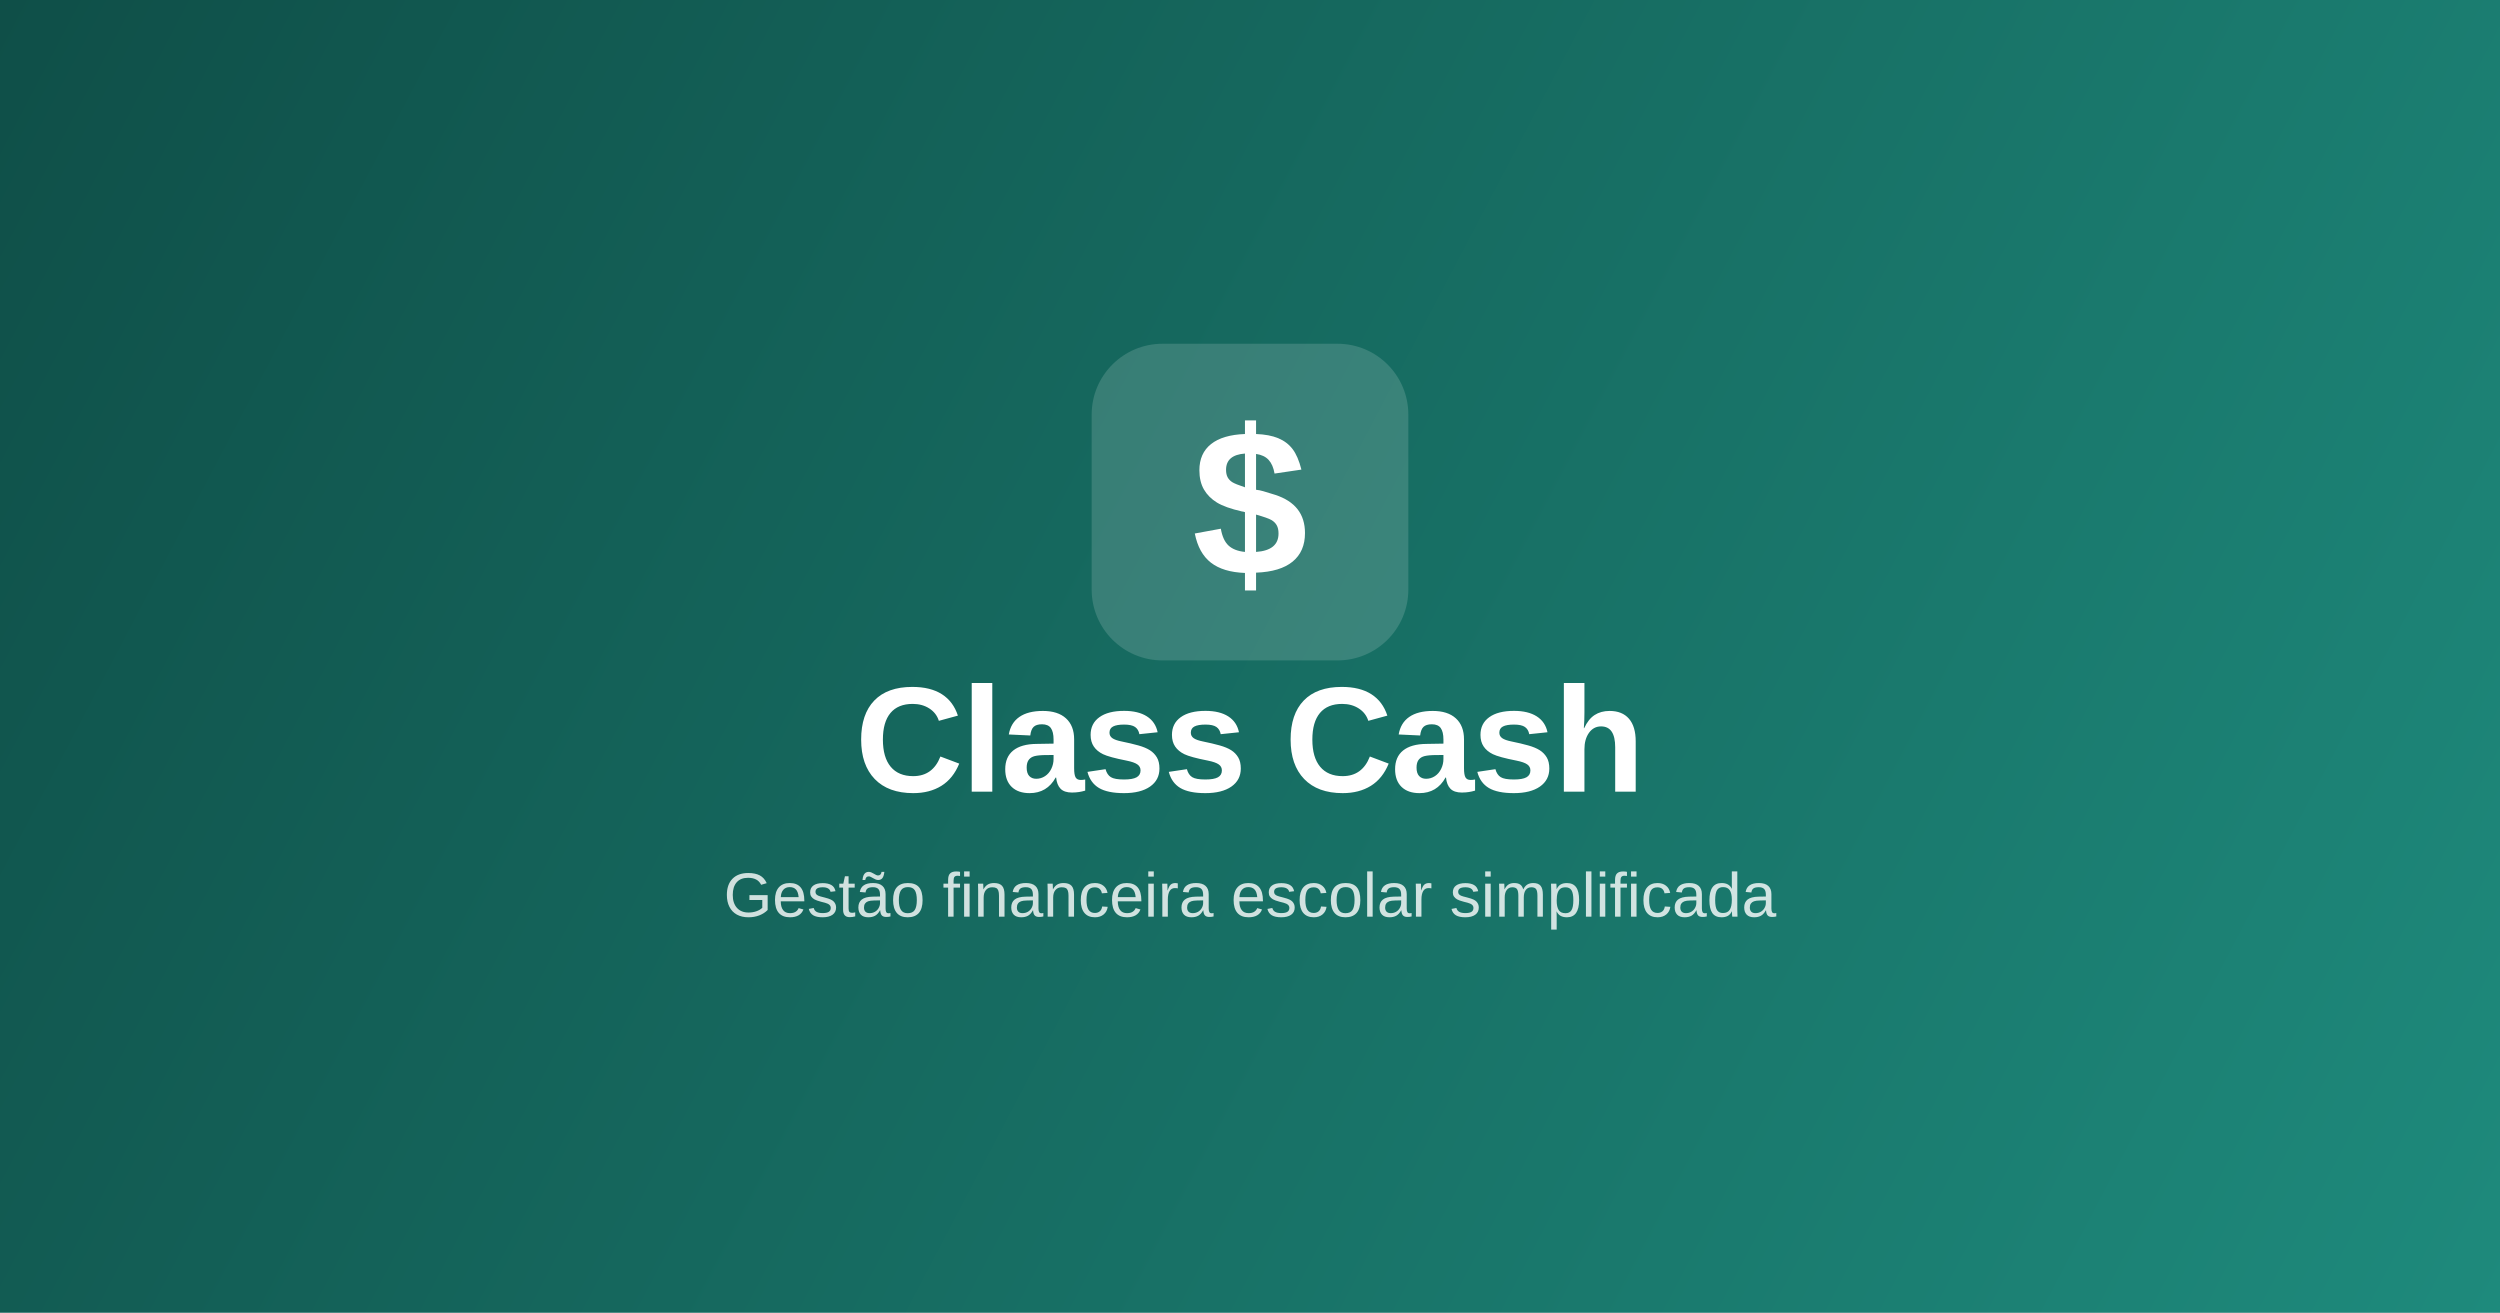
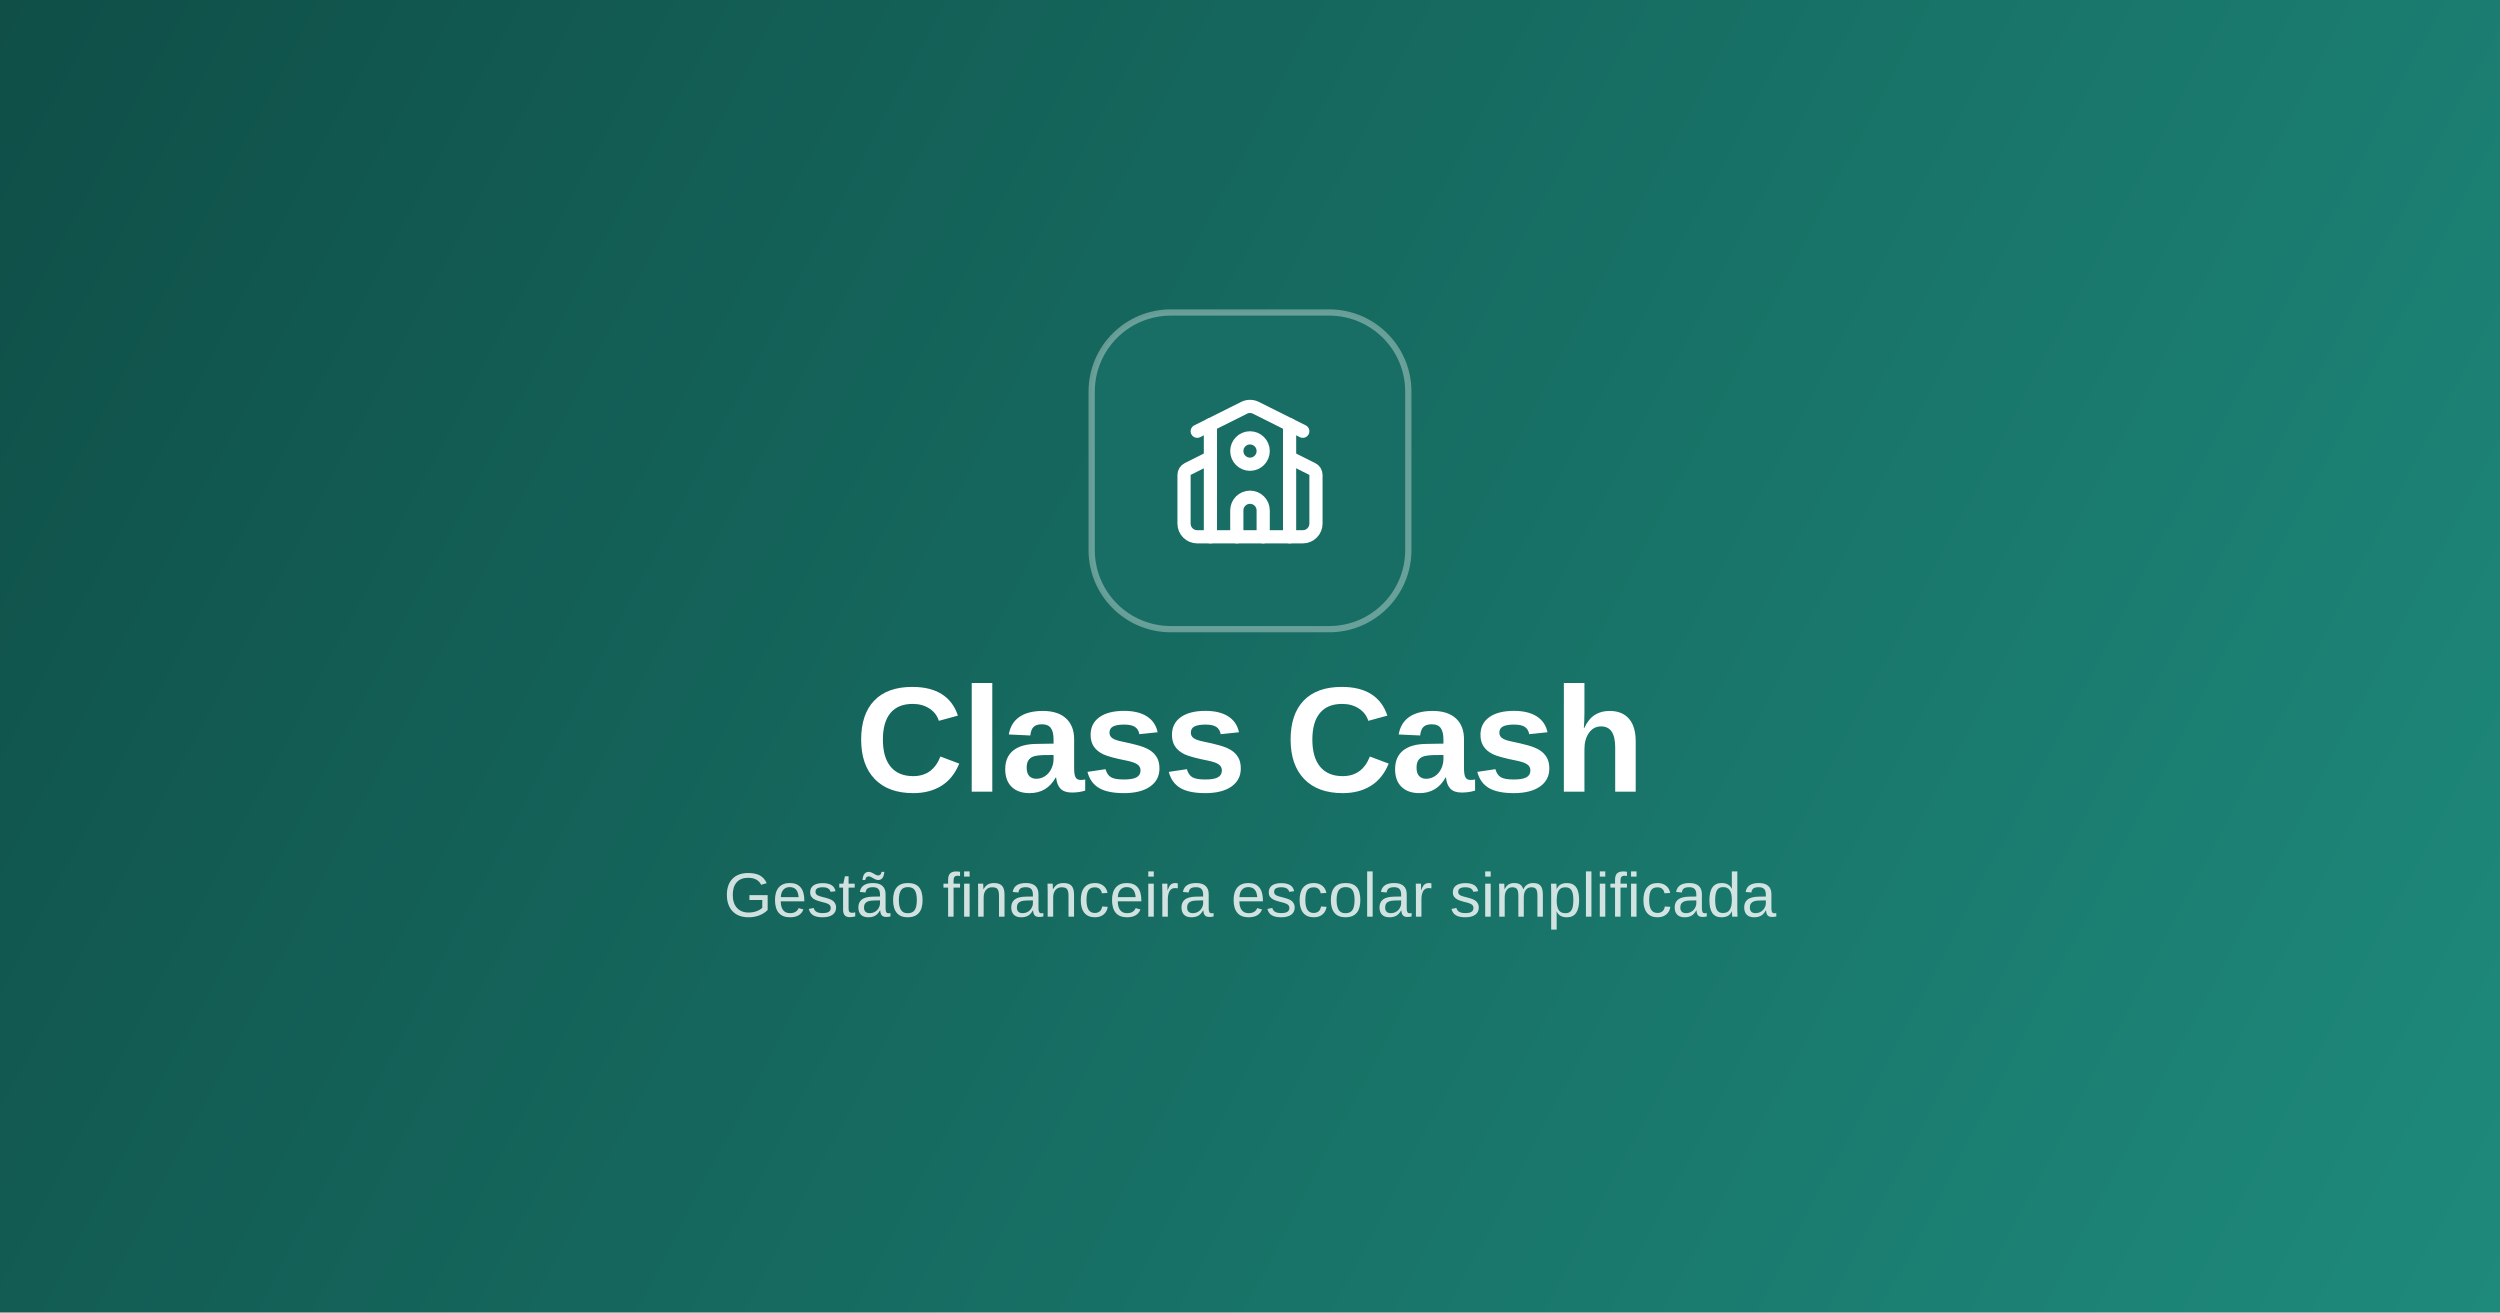
- <svg xmlns="http://www.w3.org/2000/svg" viewBox="0 0 1200 630" width="1200" height="630">
-   <rect width="1200" height="630" fill="#186E64" />
+ <svg xmlns="http://www.w3.org/2000/svg" viewBox="0 0 1200 630" width="1200" height="630" font-family="Arial, Helvetica, sans-serif">
  <defs>
    <linearGradient id="bg" x1="0" y1="0" x2="1200" y2="630" gradientUnits="userSpaceOnUse">
      <stop offset="0%" stop-color="#0F4F48" />
      <stop offset="100%" stop-color="#1E8A7C" />
    </linearGradient>
  </defs>
  <rect width="1200" height="630" fill="url(#bg)" />
-   <rect x="524" y="165" width="152" height="152" rx="34" ry="34" fill="white" fill-opacity="0.15" />
-   <text x="600" y="276" font-family="Arial, Helvetica, sans-serif" font-size="100" font-weight="900" text-anchor="middle" fill="white">$</text>
-   <text x="600" y="380" font-family="Arial, Helvetica, sans-serif" font-size="72" font-weight="800" text-anchor="middle" fill="white" letter-spacing="-1">Class Cash</text>
-   <text x="600" y="440" font-family="Arial, Helvetica, sans-serif" font-size="30" font-weight="400" text-anchor="middle" fill="white" fill-opacity="0.8">Gestão financeira escolar simplificada</text>
+   <rect x="524" y="150" width="152" height="152" rx="38.0" fill="#186E64" stroke="#ffffff" stroke-opacity="0.35" stroke-width="3" />
+   <g transform="translate(562.0 188.0) scale(3.166667)" fill="none" stroke="#ffffff" stroke-width="2" stroke-linecap="round" stroke-linejoin="round">
+     <path d="M14 22v-4a2 2 0 1 0-4 0v4" />
+     <path d="m18 10 3.447 1.724a1 1 0 0 1 .553.894V20a2 2 0 0 1-2 2H4a2 2 0 0 1-2-2v-7.382a1 1 0 0 1 .553-.894L6 10" />
+     <path d="M18 5v17" />
+     <path d="m4 6 7.106-3.553a2 2 0 0 1 1.788 0L20 6" />
+     <path d="M6 5v17" />
+     <circle cx="12" cy="9" r="2" />
+   </g>
+   <text x="600" y="380" font-size="72" font-weight="800" text-anchor="middle" fill="#ffffff" letter-spacing="-1">Class Cash</text>
+   <text x="600" y="440" font-size="30" font-weight="400" text-anchor="middle" fill="#ffffff" fill-opacity="0.8">Gestão financeira escolar simplificada</text>
</svg>
